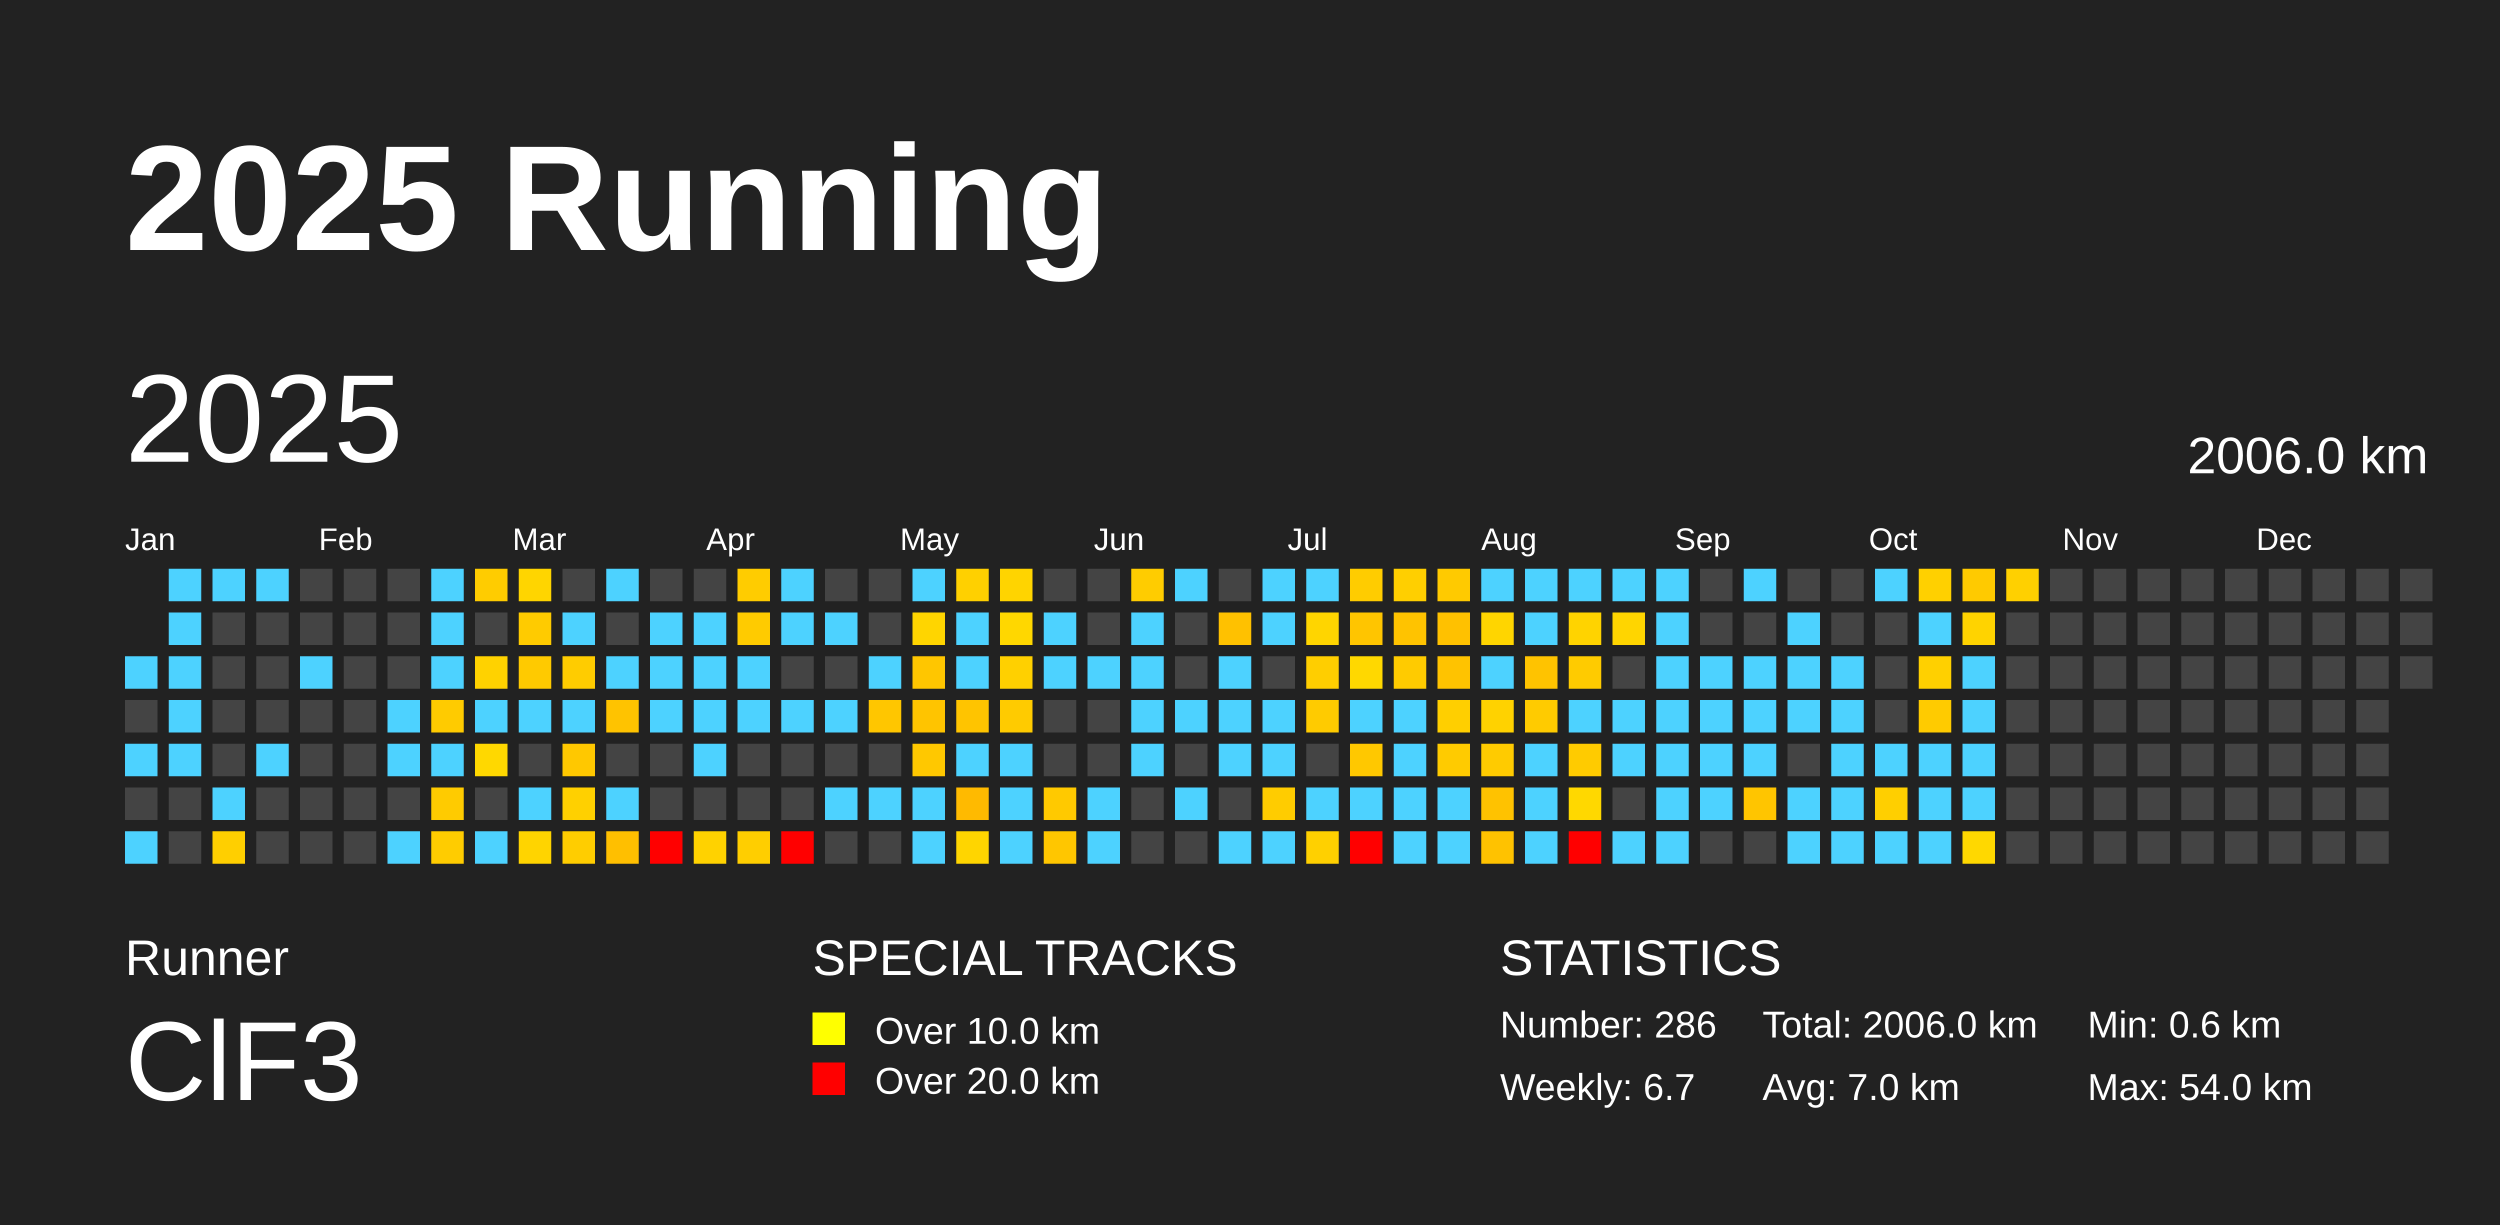
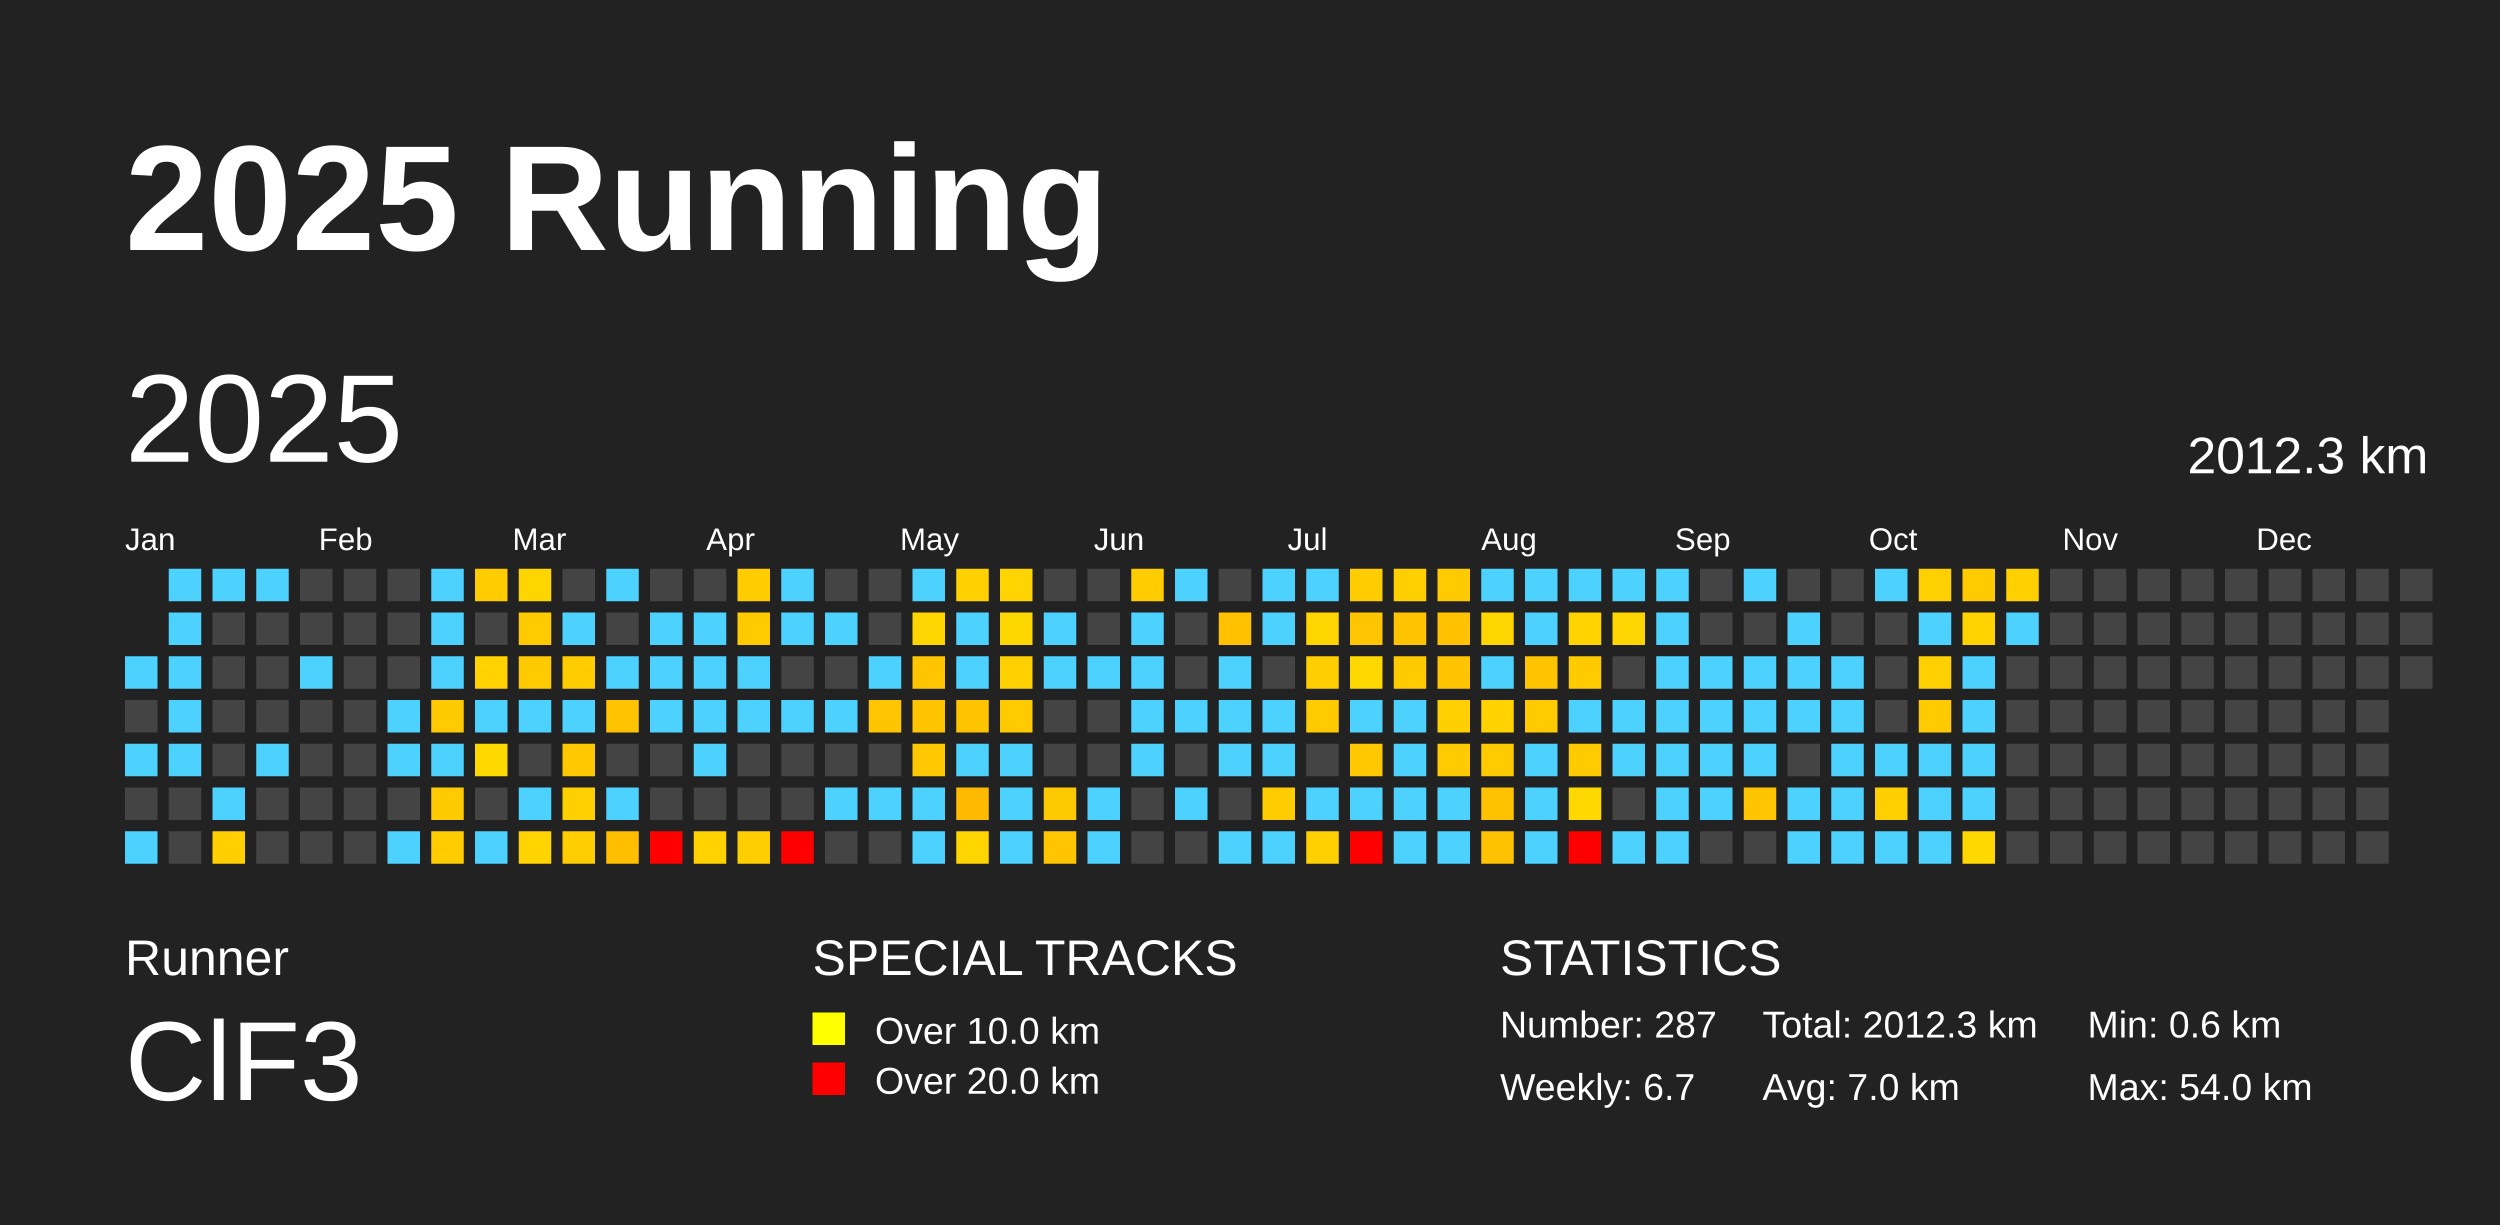
<svg xmlns="http://www.w3.org/2000/svg" baseProfile="full" height="98mm" version="1.1" viewBox="0,0,200,98" width="200mm">
  <defs />
  <rect fill="#222222" height="98" width="200" x="0" y="0" />
  <text fill="#FFFFFF" style="font-size:12px; font-family:Arial; font-weight:bold;" x="10" y="20">2025 Running</text>
  <text fill="#FFFFFF" style="font-size:4px; font-family:Arial" x="10" y="78">Runner</text>
  <text fill="#FFFFFF" style="font-size:9px; font-family:Arial" x="10" y="88">ClF3</text>
  <text fill="#FFFFFF" style="font-size:4px; font-family:Arial" x="65" y="78">SPECIAL TRACKS</text>
  <rect fill="yellow" height="2.6" width="2.6" x="65" y="81" />
  <text fill="#FFFFFF" style="font-size:3px; font-family:Arial" x="70" y="83.5">Over 10.0 km</text>
  <rect fill="red" height="2.6" width="2.6" x="65" y="85" />
  <text fill="#FFFFFF" style="font-size:3px; font-family:Arial" x="70" y="87.5">Over 20.0 km</text>
  <text fill="#FFFFFF" style="font-size:4px; font-family:Arial" x="120" y="78">STATISTICS</text>
-   <text fill="#FFFFFF" style="font-size:3px; font-family:Arial" x="120" y="83">Number: 286</text>
+   <text fill="#FFFFFF" style="font-size:3px; font-family:Arial" x="120" y="83">Number: 287</text>
  <text fill="#FFFFFF" style="font-size:3px; font-family:Arial" x="120" y="88">Weekly: 6.7</text>
-   <text fill="#FFFFFF" style="font-size:3px; font-family:Arial" x="141" y="83">Total: 2006.0 km</text>
+   <text fill="#FFFFFF" style="font-size:3px; font-family:Arial" x="141" y="83">Total: 2012.3 km</text>
  <text fill="#FFFFFF" style="font-size:3px; font-family:Arial" x="141" y="88">Avg: 7.0 km</text>
  <text fill="#FFFFFF" style="font-size:3px; font-family:Arial" x="167" y="83">Min: 0.6 km</text>
  <text fill="#FFFFFF" style="font-size:3px; font-family:Arial" x="167" y="88">Max: 54.0 km</text>
  <text dominant-baseline="hanging" fill="#FFFFFF" style="font-size:10.0px; font-family:Arial;" x="10" y="30">2025</text>
-   <text dominant-baseline="hanging" fill="#FFFFFF" style="font-size:4.125px; font-family:Arial;" x="175" y="35">2006.0 km</text>
+   <text dominant-baseline="hanging" fill="#FFFFFF" style="font-size:4.125px; font-family:Arial;" x="175" y="35">2012.3 km</text>
  <text fill="#FFFFFF" style="font-size:2.5px; font-family:Arial" x="10.0" y="44">Jan</text>
  <text fill="#FFFFFF" style="font-size:2.5px; font-family:Arial" x="25.5" y="44">Feb</text>
  <text fill="#FFFFFF" style="font-size:2.5px; font-family:Arial" x="41.0" y="44">Mar</text>
  <text fill="#FFFFFF" style="font-size:2.5px; font-family:Arial" x="56.5" y="44">Apr</text>
  <text fill="#FFFFFF" style="font-size:2.5px; font-family:Arial" x="72.0" y="44">May</text>
  <text fill="#FFFFFF" style="font-size:2.5px; font-family:Arial" x="87.5" y="44">Jun</text>
  <text fill="#FFFFFF" style="font-size:2.5px; font-family:Arial" x="103.0" y="44">Jul</text>
  <text fill="#FFFFFF" style="font-size:2.5px; font-family:Arial" x="118.5" y="44">Aug</text>
  <text fill="#FFFFFF" style="font-size:2.5px; font-family:Arial" x="134.0" y="44">Sep</text>
  <text fill="#FFFFFF" style="font-size:2.5px; font-family:Arial" x="149.5" y="44">Oct</text>
  <text fill="#FFFFFF" style="font-size:2.5px; font-family:Arial" x="165.0" y="44">Nov</text>
  <text fill="#FFFFFF" style="font-size:2.5px; font-family:Arial" x="180.5" y="44">Dec</text>
  <rect fill="#4dd2ff" height="2.6" width="2.6" x="10.0" y="52.5" />
  <rect fill="#444444" height="2.6" width="2.6" x="10.0" y="56.0" />
  <rect fill="#4dd2ff" height="2.6" width="2.6" x="10.0" y="59.5" />
  <rect fill="#444444" height="2.6" width="2.6" x="10.0" y="63.0" />
  <rect fill="#4dd2ff" height="2.6" width="2.6" x="10.0" y="66.5" />
  <rect fill="#4dd2ff" height="2.6" width="2.6" x="13.5" y="45.5" />
  <rect fill="#4dd2ff" height="2.6" width="2.6" x="13.5" y="49.0" />
  <rect fill="#4dd2ff" height="2.6" width="2.6" x="13.5" y="52.5" />
  <rect fill="#4dd2ff" height="2.6" width="2.6" x="13.5" y="56.0" />
  <rect fill="#4dd2ff" height="2.6" width="2.6" x="13.5" y="59.5" />
  <rect fill="#444444" height="2.6" width="2.6" x="13.5" y="63.0" />
  <rect fill="#444444" height="2.6" width="2.6" x="13.5" y="66.5" />
  <rect fill="#4dd2ff" height="2.6" width="2.6" x="17.0" y="45.5" />
  <rect fill="#444444" height="2.6" width="2.6" x="17.0" y="49.0" />
  <rect fill="#444444" height="2.6" width="2.6" x="17.0" y="52.5" />
  <rect fill="#444444" height="2.6" width="2.6" x="17.0" y="56.0" />
  <rect fill="#444444" height="2.6" width="2.6" x="17.0" y="59.5" />
  <rect fill="#4dd2ff" height="2.6" width="2.6" x="17.0" y="63.0" />
  <rect fill="#ffcf00" height="2.6" width="2.6" x="17.0" y="66.5" />
  <rect fill="#4dd2ff" height="2.6" width="2.6" x="20.5" y="45.5" />
  <rect fill="#444444" height="2.6" width="2.6" x="20.5" y="49.0" />
  <rect fill="#444444" height="2.6" width="2.6" x="20.5" y="52.5" />
  <rect fill="#444444" height="2.6" width="2.6" x="20.5" y="56.0" />
  <rect fill="#4dd2ff" height="2.6" width="2.6" x="20.5" y="59.5" />
  <rect fill="#444444" height="2.6" width="2.6" x="20.5" y="63.0" />
  <rect fill="#444444" height="2.6" width="2.6" x="20.5" y="66.5" />
  <rect fill="#444444" height="2.6" width="2.6" x="24.0" y="45.5" />
  <rect fill="#444444" height="2.6" width="2.6" x="24.0" y="49.0" />
  <rect fill="#4dd2ff" height="2.6" width="2.6" x="24.0" y="52.5" />
  <rect fill="#444444" height="2.6" width="2.6" x="24.0" y="56.0" />
  <rect fill="#444444" height="2.6" width="2.6" x="24.0" y="59.5" />
  <rect fill="#444444" height="2.6" width="2.6" x="24.0" y="63.0" />
  <rect fill="#444444" height="2.6" width="2.6" x="24.0" y="66.5" />
  <rect fill="#444444" height="2.6" width="2.6" x="27.5" y="45.5" />
  <rect fill="#444444" height="2.6" width="2.6" x="27.5" y="49.0" />
  <rect fill="#444444" height="2.6" width="2.6" x="27.5" y="52.5" />
  <rect fill="#444444" height="2.6" width="2.6" x="27.5" y="56.0" />
  <rect fill="#444444" height="2.6" width="2.6" x="27.5" y="59.5" />
  <rect fill="#444444" height="2.6" width="2.6" x="27.5" y="63.0" />
  <rect fill="#444444" height="2.6" width="2.6" x="27.5" y="66.5" />
  <rect fill="#444444" height="2.6" width="2.6" x="31.0" y="45.5" />
  <rect fill="#444444" height="2.6" width="2.6" x="31.0" y="49.0" />
  <rect fill="#444444" height="2.6" width="2.6" x="31.0" y="52.5" />
  <rect fill="#4dd2ff" height="2.6" width="2.6" x="31.0" y="56.0" />
  <rect fill="#4dd2ff" height="2.6" width="2.6" x="31.0" y="59.5" />
  <rect fill="#444444" height="2.6" width="2.6" x="31.0" y="63.0" />
  <rect fill="#4dd2ff" height="2.6" width="2.6" x="31.0" y="66.5" />
  <rect fill="#4dd2ff" height="2.6" width="2.6" x="34.5" y="45.5" />
  <rect fill="#4dd2ff" height="2.6" width="2.6" x="34.5" y="49.0" />
  <rect fill="#4dd2ff" height="2.6" width="2.6" x="34.5" y="52.5" />
  <rect fill="#ffcb00" height="2.6" width="2.6" x="34.5" y="56.0" />
  <rect fill="#4dd2ff" height="2.6" width="2.6" x="34.5" y="59.5" />
  <rect fill="#ffcb00" height="2.6" width="2.6" x="34.5" y="63.0" />
  <rect fill="#ffcc00" height="2.6" width="2.6" x="34.5" y="66.5" />
  <rect fill="#ffcc00" height="2.6" width="2.6" x="38.0" y="45.5" />
  <rect fill="#444444" height="2.6" width="2.6" x="38.0" y="49.0" />
  <rect fill="#ffd200" height="2.6" width="2.6" x="38.0" y="52.5" />
  <rect fill="#4dd2ff" height="2.6" width="2.6" x="38.0" y="56.0" />
  <rect fill="#ffd800" height="2.6" width="2.6" x="38.0" y="59.5" />
  <rect fill="#444444" height="2.6" width="2.6" x="38.0" y="63.0" />
  <rect fill="#4dd2ff" height="2.6" width="2.6" x="38.0" y="66.5" />
  <rect fill="#ffd500" height="2.6" width="2.6" x="41.5" y="45.5" />
  <rect fill="#ffcb00" height="2.6" width="2.6" x="41.5" y="49.0" />
  <rect fill="#ffca00" height="2.6" width="2.6" x="41.5" y="52.5" />
  <rect fill="#4dd2ff" height="2.6" width="2.6" x="41.5" y="56.0" />
  <rect fill="#444444" height="2.6" width="2.6" x="41.5" y="59.5" />
  <rect fill="#4dd2ff" height="2.6" width="2.6" x="41.5" y="63.0" />
  <rect fill="#ffd400" height="2.6" width="2.6" x="41.5" y="66.5" />
  <rect fill="#444444" height="2.6" width="2.6" x="45.0" y="45.5" />
  <rect fill="#4dd2ff" height="2.6" width="2.6" x="45.0" y="49.0" />
  <rect fill="#ffcc00" height="2.6" width="2.6" x="45.0" y="52.5" />
  <rect fill="#4dd2ff" height="2.6" width="2.6" x="45.0" y="56.0" />
  <rect fill="#ffc800" height="2.6" width="2.6" x="45.0" y="59.5" />
  <rect fill="#ffd000" height="2.6" width="2.6" x="45.0" y="63.0" />
  <rect fill="#ffcd00" height="2.6" width="2.6" x="45.0" y="66.5" />
  <rect fill="#4dd2ff" height="2.6" width="2.6" x="48.5" y="45.5" />
  <rect fill="#444444" height="2.6" width="2.6" x="48.5" y="49.0" />
  <rect fill="#4dd2ff" height="2.6" width="2.6" x="48.5" y="52.5" />
  <rect fill="#ffc300" height="2.6" width="2.6" x="48.5" y="56.0" />
  <rect fill="#444444" height="2.6" width="2.6" x="48.5" y="59.5" />
  <rect fill="#4dd2ff" height="2.6" width="2.6" x="48.5" y="63.0" />
  <rect fill="#ffbf00" height="2.6" width="2.6" x="48.5" y="66.5" />
  <rect fill="#444444" height="2.6" width="2.6" x="52.0" y="45.5" />
  <rect fill="#4dd2ff" height="2.6" width="2.6" x="52.0" y="49.0" />
  <rect fill="#4dd2ff" height="2.6" width="2.6" x="52.0" y="52.5" />
  <rect fill="#4dd2ff" height="2.6" width="2.6" x="52.0" y="56.0" />
  <rect fill="#444444" height="2.6" width="2.6" x="52.0" y="59.5" />
  <rect fill="#444444" height="2.6" width="2.6" x="52.0" y="63.0" />
  <rect fill="red" height="2.6" width="2.6" x="52.0" y="66.5" />
  <rect fill="#444444" height="2.6" width="2.6" x="55.5" y="45.5" />
  <rect fill="#4dd2ff" height="2.6" width="2.6" x="55.5" y="49.0" />
  <rect fill="#4dd2ff" height="2.6" width="2.6" x="55.5" y="52.5" />
  <rect fill="#4dd2ff" height="2.6" width="2.6" x="55.5" y="56.0" />
  <rect fill="#4dd2ff" height="2.6" width="2.6" x="55.5" y="59.5" />
  <rect fill="#444444" height="2.6" width="2.6" x="55.5" y="63.0" />
  <rect fill="#ffd200" height="2.6" width="2.6" x="55.5" y="66.5" />
  <rect fill="#ffcc00" height="2.6" width="2.6" x="59.0" y="45.5" />
  <rect fill="#ffcb00" height="2.6" width="2.6" x="59.0" y="49.0" />
  <rect fill="#4dd2ff" height="2.6" width="2.6" x="59.0" y="52.5" />
  <rect fill="#4dd2ff" height="2.6" width="2.6" x="59.0" y="56.0" />
  <rect fill="#444444" height="2.6" width="2.6" x="59.0" y="59.5" />
  <rect fill="#444444" height="2.6" width="2.6" x="59.0" y="63.0" />
  <rect fill="#ffce00" height="2.6" width="2.6" x="59.0" y="66.5" />
  <rect fill="#4dd2ff" height="2.6" width="2.6" x="62.5" y="45.5" />
  <rect fill="#4dd2ff" height="2.6" width="2.6" x="62.5" y="49.0" />
  <rect fill="#444444" height="2.6" width="2.6" x="62.5" y="52.5" />
  <rect fill="#4dd2ff" height="2.6" width="2.6" x="62.5" y="56.0" />
  <rect fill="#444444" height="2.6" width="2.6" x="62.5" y="59.5" />
  <rect fill="#444444" height="2.6" width="2.6" x="62.5" y="63.0" />
  <rect fill="red" height="2.6" width="2.6" x="62.5" y="66.5" />
  <rect fill="#444444" height="2.6" width="2.6" x="66.0" y="45.5" />
  <rect fill="#4dd2ff" height="2.6" width="2.6" x="66.0" y="49.0" />
  <rect fill="#444444" height="2.6" width="2.6" x="66.0" y="52.5" />
  <rect fill="#4dd2ff" height="2.6" width="2.6" x="66.0" y="56.0" />
  <rect fill="#444444" height="2.6" width="2.6" x="66.0" y="59.5" />
  <rect fill="#4dd2ff" height="2.6" width="2.6" x="66.0" y="63.0" />
  <rect fill="#444444" height="2.6" width="2.6" x="66.0" y="66.5" />
  <rect fill="#444444" height="2.6" width="2.6" x="69.5" y="45.5" />
  <rect fill="#444444" height="2.6" width="2.6" x="69.5" y="49.0" />
  <rect fill="#4dd2ff" height="2.6" width="2.6" x="69.5" y="52.5" />
  <rect fill="#ffc600" height="2.6" width="2.6" x="69.5" y="56.0" />
  <rect fill="#444444" height="2.6" width="2.6" x="69.5" y="59.5" />
  <rect fill="#4dd2ff" height="2.6" width="2.6" x="69.5" y="63.0" />
  <rect fill="#444444" height="2.6" width="2.6" x="69.5" y="66.5" />
  <rect fill="#4dd2ff" height="2.6" width="2.6" x="73.0" y="45.5" />
  <rect fill="#ffd500" height="2.6" width="2.6" x="73.0" y="49.0" />
  <rect fill="#ffc600" height="2.6" width="2.6" x="73.0" y="52.5" />
  <rect fill="#ffc400" height="2.6" width="2.6" x="73.0" y="56.0" />
  <rect fill="#ffc800" height="2.6" width="2.6" x="73.0" y="59.5" />
  <rect fill="#4dd2ff" height="2.6" width="2.6" x="73.0" y="63.0" />
  <rect fill="#4dd2ff" height="2.6" width="2.6" x="73.0" y="66.5" />
  <rect fill="#ffd000" height="2.6" width="2.6" x="76.5" y="45.5" />
  <rect fill="#4dd2ff" height="2.6" width="2.6" x="76.5" y="49.0" />
  <rect fill="#4dd2ff" height="2.6" width="2.6" x="76.5" y="52.5" />
  <rect fill="#ffc400" height="2.6" width="2.6" x="76.5" y="56.0" />
  <rect fill="#4dd2ff" height="2.6" width="2.6" x="76.5" y="59.5" />
  <rect fill="#ffba00" height="2.6" width="2.6" x="76.5" y="63.0" />
  <rect fill="#ffd500" height="2.6" width="2.6" x="76.5" y="66.5" />
  <rect fill="#ffd400" height="2.6" width="2.6" x="80.0" y="45.5" />
  <rect fill="#ffd700" height="2.6" width="2.6" x="80.0" y="49.0" />
  <rect fill="#ffd000" height="2.6" width="2.6" x="80.0" y="52.5" />
  <rect fill="#ffcb00" height="2.6" width="2.6" x="80.0" y="56.0" />
  <rect fill="#4dd2ff" height="2.6" width="2.6" x="80.0" y="59.5" />
  <rect fill="#4dd2ff" height="2.6" width="2.6" x="80.0" y="63.0" />
  <rect fill="#4dd2ff" height="2.6" width="2.6" x="80.0" y="66.5" />
  <rect fill="#444444" height="2.6" width="2.6" x="83.5" y="45.5" />
  <rect fill="#4dd2ff" height="2.6" width="2.6" x="83.5" y="49.0" />
  <rect fill="#4dd2ff" height="2.6" width="2.6" x="83.5" y="52.5" />
  <rect fill="#444444" height="2.6" width="2.6" x="83.5" y="56.0" />
  <rect fill="#444444" height="2.6" width="2.6" x="83.5" y="59.5" />
  <rect fill="#ffc900" height="2.6" width="2.6" x="83.5" y="63.0" />
  <rect fill="#ffc600" height="2.6" width="2.6" x="83.5" y="66.5" />
  <rect fill="#444444" height="2.6" width="2.6" x="87.0" y="45.5" />
  <rect fill="#444444" height="2.6" width="2.6" x="87.0" y="49.0" />
  <rect fill="#4dd2ff" height="2.6" width="2.6" x="87.0" y="52.5" />
  <rect fill="#444444" height="2.6" width="2.6" x="87.0" y="56.0" />
  <rect fill="#444444" height="2.6" width="2.6" x="87.0" y="59.5" />
  <rect fill="#4dd2ff" height="2.6" width="2.6" x="87.0" y="63.0" />
  <rect fill="#4dd2ff" height="2.6" width="2.6" x="87.0" y="66.5" />
  <rect fill="#ffcc00" height="2.6" width="2.6" x="90.5" y="45.5" />
  <rect fill="#4dd2ff" height="2.6" width="2.6" x="90.5" y="49.0" />
  <rect fill="#4dd2ff" height="2.6" width="2.6" x="90.5" y="52.5" />
  <rect fill="#4dd2ff" height="2.6" width="2.6" x="90.5" y="56.0" />
  <rect fill="#4dd2ff" height="2.6" width="2.6" x="90.5" y="59.5" />
  <rect fill="#444444" height="2.6" width="2.6" x="90.5" y="63.0" />
  <rect fill="#444444" height="2.6" width="2.6" x="90.5" y="66.5" />
  <rect fill="#4dd2ff" height="2.6" width="2.6" x="94.0" y="45.5" />
  <rect fill="#444444" height="2.6" width="2.6" x="94.0" y="49.0" />
  <rect fill="#444444" height="2.6" width="2.6" x="94.0" y="52.5" />
  <rect fill="#4dd2ff" height="2.6" width="2.6" x="94.0" y="56.0" />
  <rect fill="#444444" height="2.6" width="2.6" x="94.0" y="59.5" />
  <rect fill="#4dd2ff" height="2.6" width="2.6" x="94.0" y="63.0" />
  <rect fill="#444444" height="2.6" width="2.6" x="94.0" y="66.5" />
  <rect fill="#444444" height="2.6" width="2.6" x="97.5" y="45.5" />
  <rect fill="#ffc100" height="2.6" width="2.6" x="97.5" y="49.0" />
  <rect fill="#4dd2ff" height="2.6" width="2.6" x="97.5" y="52.5" />
  <rect fill="#4dd2ff" height="2.6" width="2.6" x="97.5" y="56.0" />
  <rect fill="#4dd2ff" height="2.6" width="2.6" x="97.5" y="59.5" />
  <rect fill="#444444" height="2.6" width="2.6" x="97.5" y="63.0" />
  <rect fill="#4dd2ff" height="2.6" width="2.6" x="97.5" y="66.5" />
  <rect fill="#4dd2ff" height="2.6" width="2.6" x="101.0" y="45.5" />
  <rect fill="#4dd2ff" height="2.6" width="2.6" x="101.0" y="49.0" />
  <rect fill="#444444" height="2.6" width="2.6" x="101.0" y="52.5" />
  <rect fill="#4dd2ff" height="2.6" width="2.6" x="101.0" y="56.0" />
  <rect fill="#4dd2ff" height="2.6" width="2.6" x="101.0" y="59.5" />
  <rect fill="#ffcc00" height="2.6" width="2.6" x="101.0" y="63.0" />
  <rect fill="#4dd2ff" height="2.6" width="2.6" x="101.0" y="66.5" />
  <rect fill="#4dd2ff" height="2.6" width="2.6" x="104.5" y="45.5" />
  <rect fill="#ffd500" height="2.6" width="2.6" x="104.5" y="49.0" />
  <rect fill="#ffce00" height="2.6" width="2.6" x="104.5" y="52.5" />
  <rect fill="#ffcb00" height="2.6" width="2.6" x="104.5" y="56.0" />
  <rect fill="#444444" height="2.6" width="2.6" x="104.5" y="59.5" />
  <rect fill="#4dd2ff" height="2.6" width="2.6" x="104.5" y="63.0" />
  <rect fill="#ffd000" height="2.6" width="2.6" x="104.5" y="66.5" />
  <rect fill="#ffcc00" height="2.6" width="2.6" x="108.0" y="45.5" />
  <rect fill="#ffc500" height="2.6" width="2.6" x="108.0" y="49.0" />
  <rect fill="#ffd800" height="2.6" width="2.6" x="108.0" y="52.5" />
  <rect fill="#4dd2ff" height="2.6" width="2.6" x="108.0" y="56.0" />
  <rect fill="#ffc800" height="2.6" width="2.6" x="108.0" y="59.5" />
  <rect fill="#4dd2ff" height="2.6" width="2.6" x="108.0" y="63.0" />
  <rect fill="red" height="2.6" width="2.6" x="108.0" y="66.5" />
  <rect fill="#ffcf00" height="2.6" width="2.6" x="111.5" y="45.5" />
  <rect fill="#ffc300" height="2.6" width="2.6" x="111.5" y="49.0" />
  <rect fill="#ffcb00" height="2.6" width="2.6" x="111.5" y="52.5" />
  <rect fill="#4dd2ff" height="2.6" width="2.6" x="111.5" y="56.0" />
  <rect fill="#4dd2ff" height="2.6" width="2.6" x="111.5" y="59.5" />
  <rect fill="#4dd2ff" height="2.6" width="2.6" x="111.5" y="63.0" />
  <rect fill="#4dd2ff" height="2.6" width="2.6" x="111.5" y="66.5" />
  <rect fill="#ffca00" height="2.6" width="2.6" x="115.0" y="45.5" />
  <rect fill="#ffc100" height="2.6" width="2.6" x="115.0" y="49.0" />
  <rect fill="#ffc300" height="2.6" width="2.6" x="115.0" y="52.5" />
  <rect fill="#ffcf00" height="2.6" width="2.6" x="115.0" y="56.0" />
  <rect fill="#ffcb00" height="2.6" width="2.6" x="115.0" y="59.5" />
  <rect fill="#4dd2ff" height="2.6" width="2.6" x="115.0" y="63.0" />
  <rect fill="#4dd2ff" height="2.6" width="2.6" x="115.0" y="66.5" />
  <rect fill="#4dd2ff" height="2.6" width="2.6" x="118.5" y="45.5" />
  <rect fill="#ffd500" height="2.6" width="2.6" x="118.5" y="49.0" />
  <rect fill="#4dd2ff" height="2.6" width="2.6" x="118.5" y="52.5" />
  <rect fill="#ffd200" height="2.6" width="2.6" x="118.5" y="56.0" />
  <rect fill="#ffcb00" height="2.6" width="2.6" x="118.5" y="59.5" />
  <rect fill="#ffc200" height="2.6" width="2.6" x="118.5" y="63.0" />
  <rect fill="#ffc200" height="2.6" width="2.6" x="118.5" y="66.5" />
  <rect fill="#4dd2ff" height="2.6" width="2.6" x="122.0" y="45.5" />
  <rect fill="#4dd2ff" height="2.6" width="2.6" x="122.0" y="49.0" />
  <rect fill="#ffc300" height="2.6" width="2.6" x="122.0" y="52.5" />
  <rect fill="#ffcb00" height="2.6" width="2.6" x="122.0" y="56.0" />
  <rect fill="#4dd2ff" height="2.6" width="2.6" x="122.0" y="59.5" />
  <rect fill="#4dd2ff" height="2.6" width="2.6" x="122.0" y="63.0" />
  <rect fill="#4dd2ff" height="2.6" width="2.6" x="122.0" y="66.5" />
  <rect fill="#4dd2ff" height="2.6" width="2.6" x="125.5" y="45.5" />
  <rect fill="#ffd300" height="2.6" width="2.6" x="125.5" y="49.0" />
  <rect fill="#ffcb00" height="2.6" width="2.6" x="125.5" y="52.5" />
  <rect fill="#4dd2ff" height="2.6" width="2.6" x="125.5" y="56.0" />
  <rect fill="#ffcb00" height="2.6" width="2.6" x="125.5" y="59.5" />
  <rect fill="#ffd800" height="2.6" width="2.6" x="125.5" y="63.0" />
  <rect fill="red" height="2.6" width="2.6" x="125.5" y="66.5" />
  <rect fill="#4dd2ff" height="2.6" width="2.6" x="129.0" y="45.5" />
  <rect fill="#ffd500" height="2.6" width="2.6" x="129.0" y="49.0" />
  <rect fill="#444444" height="2.6" width="2.6" x="129.0" y="52.5" />
  <rect fill="#4dd2ff" height="2.6" width="2.6" x="129.0" y="56.0" />
  <rect fill="#4dd2ff" height="2.6" width="2.6" x="129.0" y="59.5" />
  <rect fill="#444444" height="2.6" width="2.6" x="129.0" y="63.0" />
  <rect fill="#4dd2ff" height="2.6" width="2.6" x="129.0" y="66.5" />
  <rect fill="#4dd2ff" height="2.6" width="2.6" x="132.5" y="45.5" />
  <rect fill="#4dd2ff" height="2.6" width="2.6" x="132.5" y="49.0" />
  <rect fill="#4dd2ff" height="2.6" width="2.6" x="132.5" y="52.5" />
  <rect fill="#4dd2ff" height="2.6" width="2.6" x="132.5" y="56.0" />
  <rect fill="#4dd2ff" height="2.6" width="2.6" x="132.5" y="59.5" />
  <rect fill="#4dd2ff" height="2.6" width="2.6" x="132.5" y="63.0" />
  <rect fill="#4dd2ff" height="2.6" width="2.6" x="132.5" y="66.5" />
  <rect fill="#444444" height="2.6" width="2.6" x="136.0" y="45.5" />
  <rect fill="#444444" height="2.6" width="2.6" x="136.0" y="49.0" />
  <rect fill="#4dd2ff" height="2.6" width="2.6" x="136.0" y="52.5" />
  <rect fill="#4dd2ff" height="2.6" width="2.6" x="136.0" y="56.0" />
  <rect fill="#4dd2ff" height="2.6" width="2.6" x="136.0" y="59.5" />
  <rect fill="#4dd2ff" height="2.6" width="2.6" x="136.0" y="63.0" />
  <rect fill="#444444" height="2.6" width="2.6" x="136.0" y="66.5" />
  <rect fill="#4dd2ff" height="2.6" width="2.6" x="139.5" y="45.5" />
  <rect fill="#444444" height="2.6" width="2.6" x="139.5" y="49.0" />
  <rect fill="#4dd2ff" height="2.6" width="2.6" x="139.5" y="52.5" />
  <rect fill="#4dd2ff" height="2.6" width="2.6" x="139.5" y="56.0" />
  <rect fill="#4dd2ff" height="2.6" width="2.6" x="139.5" y="59.5" />
  <rect fill="#ffc500" height="2.6" width="2.6" x="139.5" y="63.0" />
  <rect fill="#444444" height="2.6" width="2.6" x="139.5" y="66.5" />
  <rect fill="#444444" height="2.6" width="2.6" x="143.0" y="45.5" />
  <rect fill="#4dd2ff" height="2.6" width="2.6" x="143.0" y="49.0" />
  <rect fill="#4dd2ff" height="2.6" width="2.6" x="143.0" y="52.5" />
  <rect fill="#4dd2ff" height="2.6" width="2.6" x="143.0" y="56.0" />
  <rect fill="#444444" height="2.6" width="2.6" x="143.0" y="59.5" />
  <rect fill="#4dd2ff" height="2.6" width="2.6" x="143.0" y="63.0" />
  <rect fill="#4dd2ff" height="2.6" width="2.6" x="143.0" y="66.5" />
  <rect fill="#444444" height="2.6" width="2.6" x="146.5" y="45.5" />
  <rect fill="#444444" height="2.6" width="2.6" x="146.5" y="49.0" />
  <rect fill="#4dd2ff" height="2.6" width="2.6" x="146.5" y="52.5" />
  <rect fill="#4dd2ff" height="2.6" width="2.6" x="146.5" y="56.0" />
  <rect fill="#4dd2ff" height="2.6" width="2.6" x="146.5" y="59.5" />
  <rect fill="#4dd2ff" height="2.6" width="2.6" x="146.5" y="63.0" />
  <rect fill="#4dd2ff" height="2.6" width="2.6" x="146.5" y="66.5" />
  <rect fill="#4dd2ff" height="2.6" width="2.6" x="150.0" y="45.5" />
  <rect fill="#444444" height="2.6" width="2.6" x="150.0" y="49.0" />
  <rect fill="#444444" height="2.6" width="2.6" x="150.0" y="52.5" />
  <rect fill="#444444" height="2.6" width="2.6" x="150.0" y="56.0" />
  <rect fill="#4dd2ff" height="2.6" width="2.6" x="150.0" y="59.5" />
  <rect fill="#ffcf00" height="2.6" width="2.6" x="150.0" y="63.0" />
  <rect fill="#4dd2ff" height="2.6" width="2.6" x="150.0" y="66.5" />
  <rect fill="#ffd000" height="2.6" width="2.6" x="153.5" y="45.5" />
  <rect fill="#4dd2ff" height="2.6" width="2.6" x="153.5" y="49.0" />
  <rect fill="#ffd000" height="2.6" width="2.6" x="153.5" y="52.5" />
  <rect fill="#ffcb00" height="2.6" width="2.6" x="153.5" y="56.0" />
  <rect fill="#4dd2ff" height="2.6" width="2.6" x="153.5" y="59.5" />
  <rect fill="#4dd2ff" height="2.6" width="2.6" x="153.5" y="63.0" />
  <rect fill="#4dd2ff" height="2.6" width="2.6" x="153.5" y="66.5" />
  <rect fill="#ffca00" height="2.6" width="2.6" x="157.0" y="45.5" />
  <rect fill="#ffd300" height="2.6" width="2.6" x="157.0" y="49.0" />
  <rect fill="#4dd2ff" height="2.6" width="2.6" x="157.0" y="52.5" />
  <rect fill="#4dd2ff" height="2.6" width="2.6" x="157.0" y="56.0" />
  <rect fill="#4dd2ff" height="2.6" width="2.6" x="157.0" y="59.5" />
  <rect fill="#4dd2ff" height="2.6" width="2.6" x="157.0" y="63.0" />
  <rect fill="#ffd800" height="2.6" width="2.6" x="157.0" y="66.5" />
  <rect fill="#ffd000" height="2.6" width="2.6" x="160.5" y="45.5" />
-   <rect fill="#444444" height="2.6" width="2.6" x="160.5" y="49.0" />
+   <rect fill="#4dd2ff" height="2.6" width="2.6" x="160.5" y="49.0" />
  <rect fill="#444444" height="2.6" width="2.6" x="160.5" y="52.5" />
  <rect fill="#444444" height="2.6" width="2.6" x="160.5" y="56.0" />
  <rect fill="#444444" height="2.6" width="2.6" x="160.5" y="59.5" />
  <rect fill="#444444" height="2.6" width="2.6" x="160.5" y="63.0" />
  <rect fill="#444444" height="2.6" width="2.6" x="160.5" y="66.5" />
  <rect fill="#444444" height="2.6" width="2.6" x="164.0" y="45.5" />
  <rect fill="#444444" height="2.6" width="2.6" x="164.0" y="49.0" />
  <rect fill="#444444" height="2.6" width="2.6" x="164.0" y="52.5" />
  <rect fill="#444444" height="2.6" width="2.6" x="164.0" y="56.0" />
  <rect fill="#444444" height="2.6" width="2.6" x="164.0" y="59.5" />
  <rect fill="#444444" height="2.6" width="2.6" x="164.0" y="63.0" />
  <rect fill="#444444" height="2.6" width="2.6" x="164.0" y="66.5" />
  <rect fill="#444444" height="2.6" width="2.6" x="167.5" y="45.5" />
  <rect fill="#444444" height="2.6" width="2.6" x="167.5" y="49.0" />
  <rect fill="#444444" height="2.6" width="2.6" x="167.5" y="52.5" />
  <rect fill="#444444" height="2.6" width="2.6" x="167.5" y="56.0" />
  <rect fill="#444444" height="2.6" width="2.6" x="167.5" y="59.5" />
  <rect fill="#444444" height="2.6" width="2.6" x="167.5" y="63.0" />
  <rect fill="#444444" height="2.6" width="2.6" x="167.5" y="66.5" />
  <rect fill="#444444" height="2.6" width="2.6" x="171.0" y="45.5" />
  <rect fill="#444444" height="2.6" width="2.6" x="171.0" y="49.0" />
  <rect fill="#444444" height="2.6" width="2.6" x="171.0" y="52.5" />
  <rect fill="#444444" height="2.6" width="2.6" x="171.0" y="56.0" />
  <rect fill="#444444" height="2.6" width="2.6" x="171.0" y="59.5" />
  <rect fill="#444444" height="2.6" width="2.6" x="171.0" y="63.0" />
  <rect fill="#444444" height="2.6" width="2.6" x="171.0" y="66.5" />
  <rect fill="#444444" height="2.6" width="2.6" x="174.5" y="45.5" />
  <rect fill="#444444" height="2.6" width="2.6" x="174.5" y="49.0" />
  <rect fill="#444444" height="2.6" width="2.6" x="174.5" y="52.5" />
  <rect fill="#444444" height="2.6" width="2.6" x="174.5" y="56.0" />
  <rect fill="#444444" height="2.6" width="2.6" x="174.5" y="59.5" />
  <rect fill="#444444" height="2.6" width="2.6" x="174.5" y="63.0" />
  <rect fill="#444444" height="2.6" width="2.6" x="174.5" y="66.5" />
  <rect fill="#444444" height="2.6" width="2.6" x="178.0" y="45.5" />
  <rect fill="#444444" height="2.6" width="2.6" x="178.0" y="49.0" />
  <rect fill="#444444" height="2.6" width="2.6" x="178.0" y="52.5" />
  <rect fill="#444444" height="2.6" width="2.6" x="178.0" y="56.0" />
  <rect fill="#444444" height="2.6" width="2.6" x="178.0" y="59.5" />
  <rect fill="#444444" height="2.6" width="2.6" x="178.0" y="63.0" />
  <rect fill="#444444" height="2.6" width="2.6" x="178.0" y="66.5" />
  <rect fill="#444444" height="2.6" width="2.6" x="181.5" y="45.5" />
  <rect fill="#444444" height="2.6" width="2.6" x="181.5" y="49.0" />
  <rect fill="#444444" height="2.6" width="2.6" x="181.5" y="52.5" />
  <rect fill="#444444" height="2.6" width="2.6" x="181.5" y="56.0" />
  <rect fill="#444444" height="2.6" width="2.6" x="181.5" y="59.5" />
  <rect fill="#444444" height="2.6" width="2.6" x="181.5" y="63.0" />
  <rect fill="#444444" height="2.6" width="2.6" x="181.5" y="66.5" />
  <rect fill="#444444" height="2.6" width="2.6" x="185.0" y="45.5" />
  <rect fill="#444444" height="2.6" width="2.6" x="185.0" y="49.0" />
  <rect fill="#444444" height="2.6" width="2.6" x="185.0" y="52.5" />
  <rect fill="#444444" height="2.6" width="2.6" x="185.0" y="56.0" />
  <rect fill="#444444" height="2.6" width="2.6" x="185.0" y="59.5" />
  <rect fill="#444444" height="2.6" width="2.6" x="185.0" y="63.0" />
  <rect fill="#444444" height="2.6" width="2.6" x="185.0" y="66.5" />
  <rect fill="#444444" height="2.6" width="2.6" x="188.5" y="45.5" />
  <rect fill="#444444" height="2.6" width="2.6" x="188.5" y="49.0" />
  <rect fill="#444444" height="2.6" width="2.6" x="188.5" y="52.5" />
  <rect fill="#444444" height="2.6" width="2.6" x="188.5" y="56.0" />
  <rect fill="#444444" height="2.6" width="2.6" x="188.5" y="59.5" />
  <rect fill="#444444" height="2.6" width="2.6" x="188.5" y="63.0" />
  <rect fill="#444444" height="2.6" width="2.6" x="188.5" y="66.5" />
  <rect fill="#444444" height="2.6" width="2.6" x="192.0" y="45.5" />
  <rect fill="#444444" height="2.6" width="2.6" x="192.0" y="49.0" />
  <rect fill="#444444" height="2.6" width="2.6" x="192.0" y="52.5" />
</svg>
